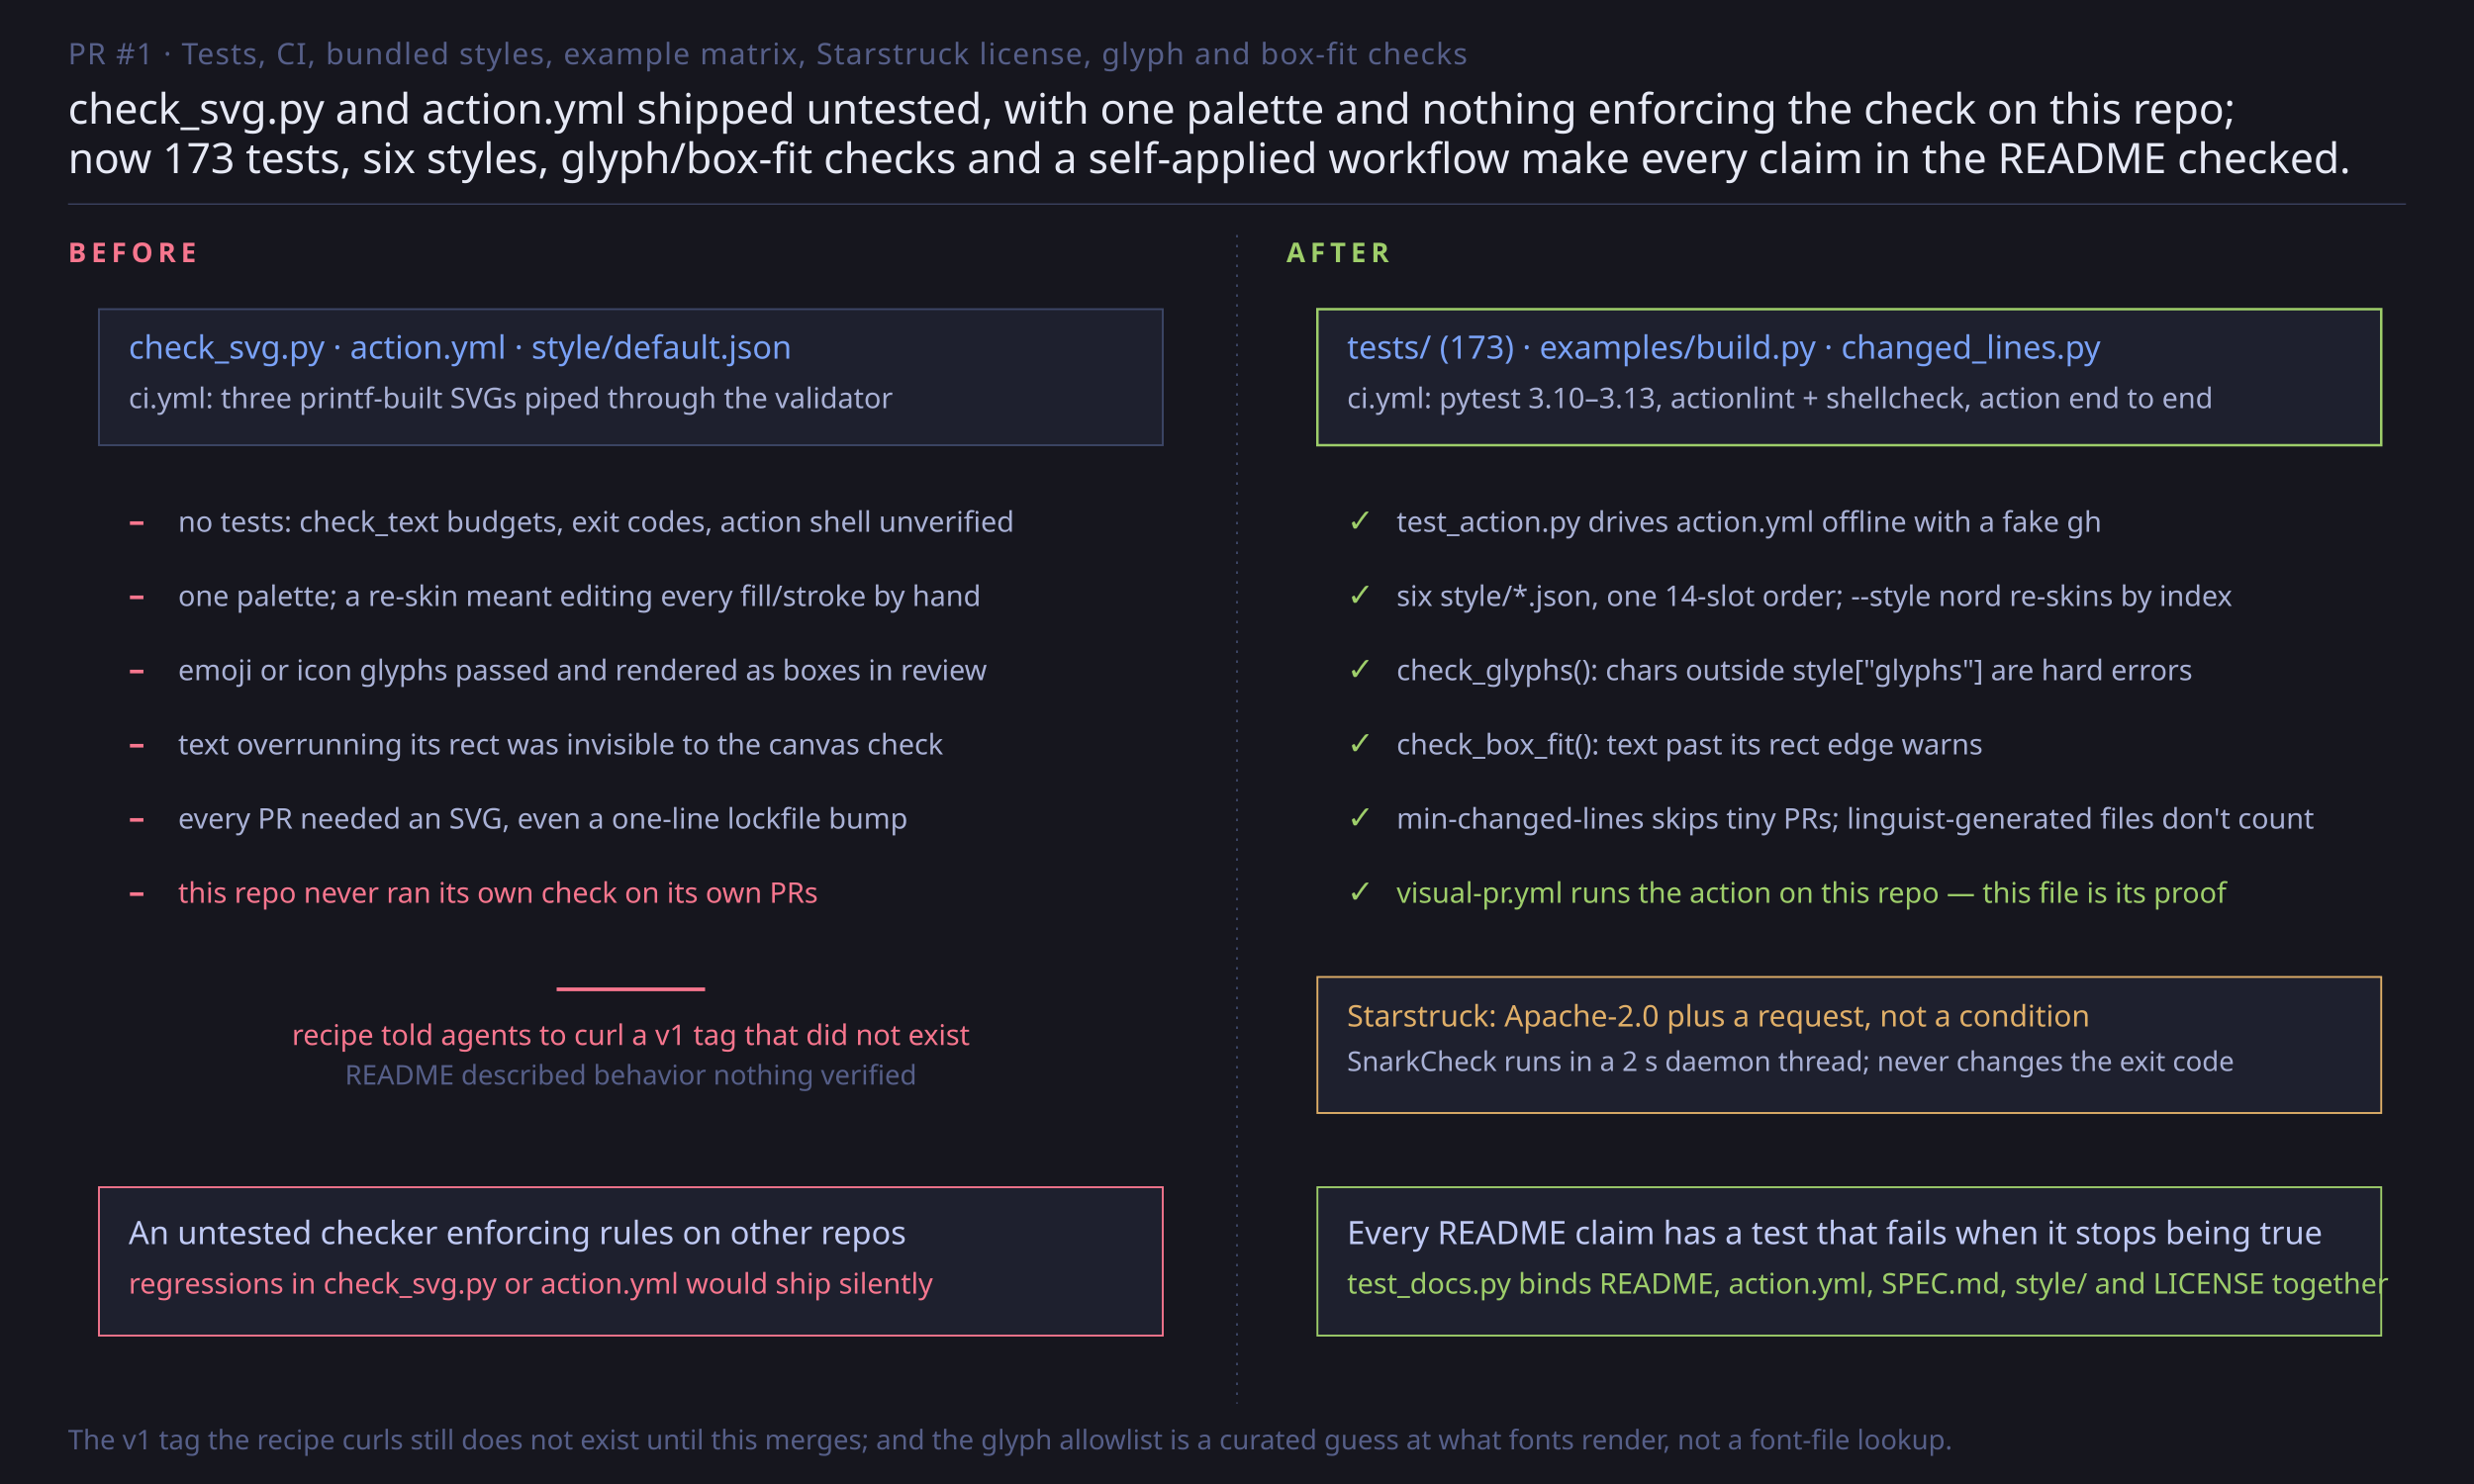
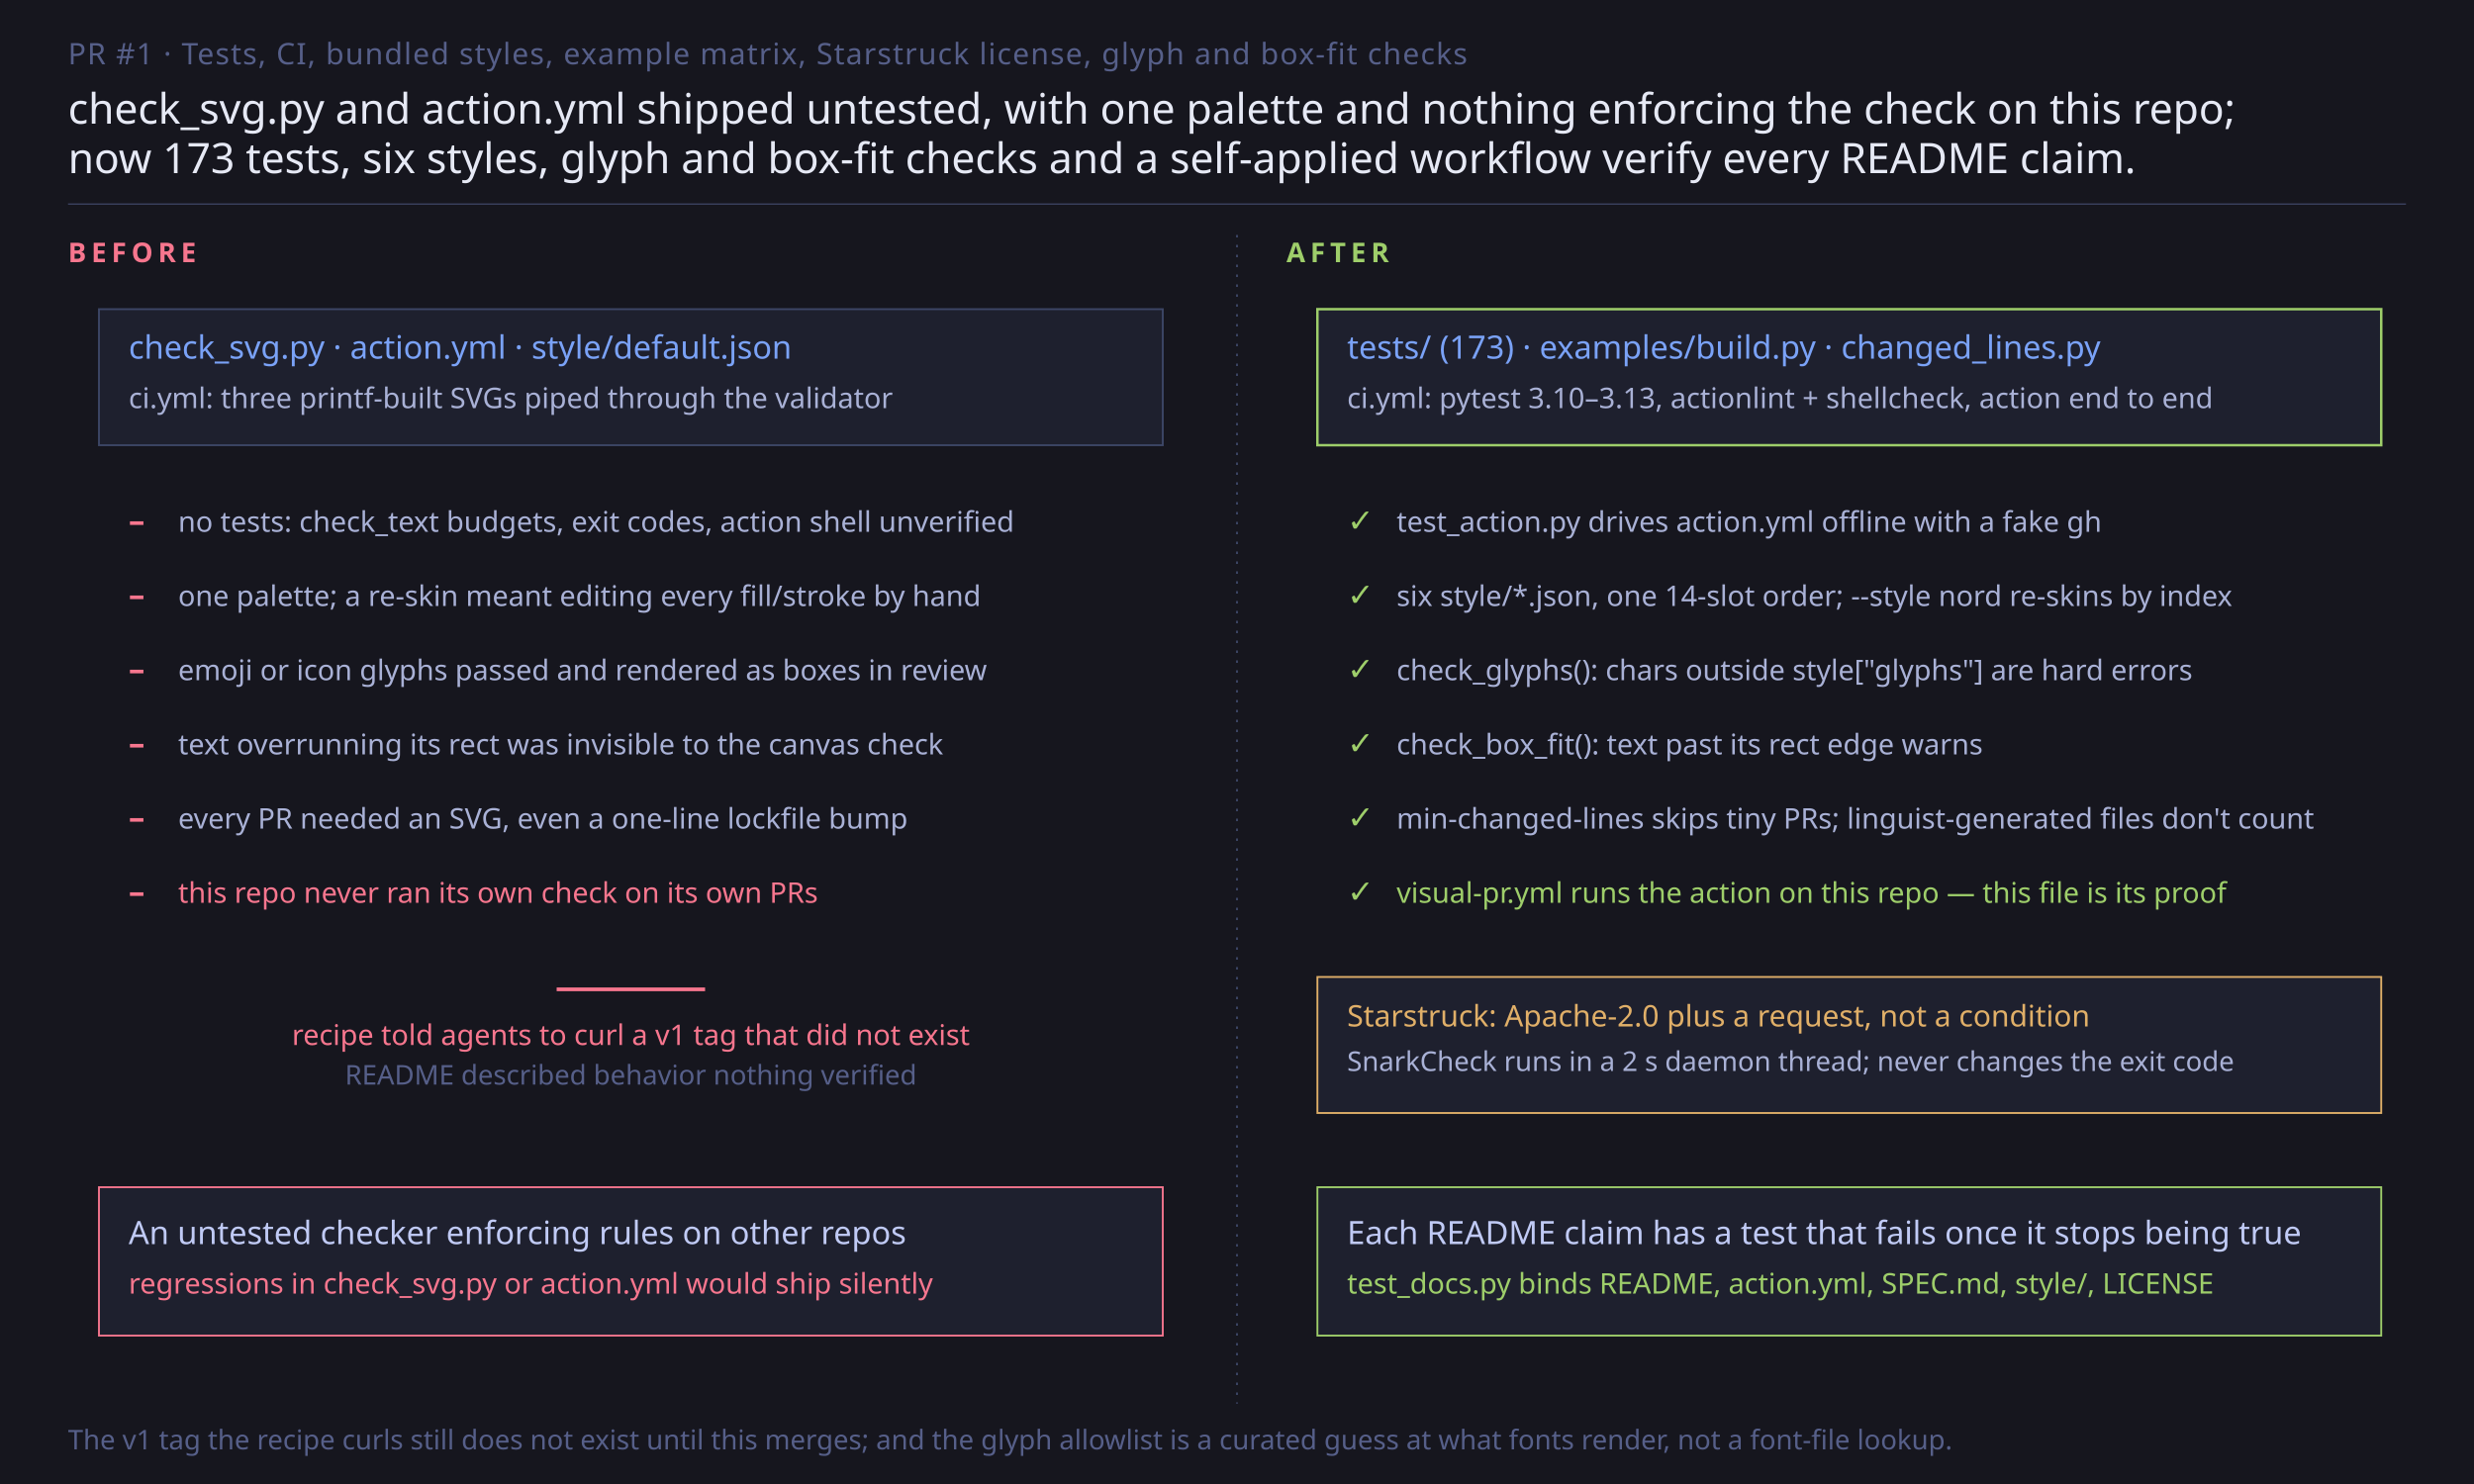
<svg xmlns="http://www.w3.org/2000/svg" viewBox="0 0 2000 1200" font-family="'Segoe UI', 'Noto Sans', 'DejaVu Sans', ui-sans-serif, system-ui, sans-serif">
  <rect x="0" y="0" width="2000" height="1200" fill="#16161e" />
  <defs>
    <marker id="arr-green" viewBox="0 0 10 10" refX="9" refY="5" markerWidth="7" markerHeight="7" orient="auto-start-reverse">
      <path d="M0,0 L10,5 L0,10 z" fill="#9ece6a" />
    </marker>
    <marker id="arr-red" viewBox="0 0 10 10" refX="9" refY="5" markerWidth="7" markerHeight="7" orient="auto-start-reverse">
      <path d="M0,0 L10,5 L0,10 z" fill="#f7768e" />
    </marker>
  </defs>
  <text x="55" y="52" font-size="24" letter-spacing="1" fill="#565f89">PR #1 · Tests, CI, bundled styles, example matrix, Starstruck license, glyph and box-fit checks</text>
  <text x="55" y="100" font-size="34" fill="#e6e9f5">check_svg.py and action.yml shipped untested, with one palette and nothing enforcing the check on this repo;</text>
-   <text x="55" y="140" font-size="34" fill="#e6e9f5">now 173 tests, six styles, glyph/box-fit checks and a self-applied workflow make every claim in the README checked.</text>
+   <text x="55" y="140" font-size="34" fill="#e6e9f5">now 173 tests, six styles, glyph and box-fit checks and a self-applied workflow verify every README claim.</text>
  <line x1="55" y1="165" x2="1945" y2="165" stroke="#3d4666" stroke-width="1" />
  <text x="55" y="212" font-size="22" font-weight="700" letter-spacing="4" fill="#f7768e">BEFORE</text>
  <text x="1040" y="212" font-size="22" font-weight="700" letter-spacing="4" fill="#9ece6a">AFTER</text>
  <line x1="1000" y1="190" x2="1000" y2="1135" stroke="#3d4666" stroke-width="1.5" stroke-dasharray="2 6" />
  <g>
    <rect x="80" y="250" width="860" height="110" fill="#1e202e" stroke="#3d4666" stroke-width="1.5" />
    <text x="104" y="290" font-size="26" fill="#7aa2f7">check_svg.py · action.yml · style/default.json</text>
    <text x="104" y="330" font-size="23" fill="#a9b1d6">ci.yml: three printf-built SVGs piped through the validator</text>
  </g>
  <text x="104" y="430" font-size="26" font-weight="700" fill="#f7768e">–</text>
  <text x="144" y="430" font-size="23" fill="#a9b1d6">no tests: check_text budgets, exit codes, action shell unverified</text>
  <text x="104" y="490" font-size="26" font-weight="700" fill="#f7768e">–</text>
  <text x="144" y="490" font-size="23" fill="#a9b1d6">one palette; a re-skin meant editing every fill/stroke by hand</text>
  <text x="104" y="550" font-size="26" font-weight="700" fill="#f7768e">–</text>
  <text x="144" y="550" font-size="23" fill="#a9b1d6">emoji or icon glyphs passed and rendered as boxes in review</text>
  <text x="104" y="610" font-size="26" font-weight="700" fill="#f7768e">–</text>
  <text x="144" y="610" font-size="23" fill="#a9b1d6">text overrunning its rect was invisible to the canvas check</text>
  <text x="104" y="670" font-size="26" font-weight="700" fill="#f7768e">–</text>
  <text x="144" y="670" font-size="23" fill="#a9b1d6">every PR needed an SVG, even a one-line lockfile bump</text>
  <text x="104" y="730" font-size="26" font-weight="700" fill="#f7768e">–</text>
  <text x="144" y="730" font-size="23" fill="#f7768e">this repo never ran its own check on its own PRs</text>
  <line x1="450" y1="800" x2="570" y2="800" stroke="#f7768e" stroke-width="3" />
  <text x="510" y="845" font-size="23" fill="#f7768e" text-anchor="middle">recipe told agents to curl a v1 tag that did not exist</text>
  <text x="510" y="877" font-size="22" fill="#565f89" text-anchor="middle">README described behavior nothing verified</text>
  <g>
    <rect x="80" y="960" width="860" height="120" fill="#1e202e" stroke="#f7768e" stroke-width="1.5" />
    <text x="104" y="1006" font-size="26" fill="#c0caf5">An untested checker enforcing rules on other repos</text>
    <text x="104" y="1046" font-size="23" fill="#f7768e">regressions in check_svg.py or action.yml would ship silently</text>
  </g>
  <g>
    <rect x="1065" y="250" width="860" height="110" fill="#1e202e" stroke="#9ece6a" stroke-width="2" />
    <text x="1089" y="290" font-size="26" fill="#7aa2f7">tests/ (173) · examples/build.py · changed_lines.py</text>
    <text x="1089" y="330" font-size="23" fill="#a9b1d6">ci.yml: pytest 3.10–3.13, actionlint + shellcheck, action end to end</text>
  </g>
  <text x="1089" y="430" font-size="26" font-weight="700" fill="#9ece6a">✓</text>
  <text x="1129" y="430" font-size="23" fill="#a9b1d6">test_action.py drives action.yml offline with a fake gh</text>
  <text x="1089" y="490" font-size="26" font-weight="700" fill="#9ece6a">✓</text>
  <text x="1129" y="490" font-size="23" fill="#a9b1d6">six style/*.json, one 14-slot order; --style nord re-skins by index</text>
  <text x="1089" y="550" font-size="26" font-weight="700" fill="#9ece6a">✓</text>
  <text x="1129" y="550" font-size="23" fill="#a9b1d6">check_glyphs(): chars outside style["glyphs"] are hard errors</text>
  <text x="1089" y="610" font-size="26" font-weight="700" fill="#9ece6a">✓</text>
  <text x="1129" y="610" font-size="23" fill="#a9b1d6">check_box_fit(): text past its rect edge warns</text>
  <text x="1089" y="670" font-size="26" font-weight="700" fill="#9ece6a">✓</text>
  <text x="1129" y="670" font-size="23" fill="#a9b1d6">min-changed-lines skips tiny PRs; linguist-generated files don't count</text>
  <text x="1089" y="730" font-size="26" font-weight="700" fill="#9ece6a">✓</text>
  <text x="1129" y="730" font-size="23" fill="#9ece6a">visual-pr.yml runs the action on this repo — this file is its proof</text>
  <g>
    <rect x="1065" y="790" width="860" height="110" fill="#1e202e" stroke="#e0af68" stroke-width="1.5" />
    <text x="1089" y="830" font-size="24" fill="#e0af68">Starstruck: Apache-2.0 plus a request, not a condition</text>
    <text x="1089" y="866" font-size="22" fill="#a9b1d6">SnarkCheck runs in a 2 s daemon thread; never changes the exit code</text>
  </g>
  <g>
    <rect x="1065" y="960" width="860" height="120" fill="#1e202e" stroke="#9ece6a" stroke-width="1.5" />
-     <text x="1089" y="1006" font-size="26" fill="#c0caf5">Every README claim has a test that fails when it stops being true</text>
-     <text x="1089" y="1046" font-size="23" fill="#9ece6a">test_docs.py binds README, action.yml, SPEC.md, style/ and LICENSE together</text>
+     <text x="1089" y="1006" font-size="26" fill="#c0caf5">Each README claim has a test that fails once it stops being true</text>
+     <text x="1089" y="1046" font-size="23" fill="#9ece6a">test_docs.py binds README, action.yml, SPEC.md, style/, LICENSE</text>
  </g>
  <text x="55" y="1172" font-size="22" fill="#565f89">The v1 tag the recipe curls still does not exist until this merges; and the glyph allowlist is a curated guess at what fonts render, not a font-file lookup.</text>
</svg>
